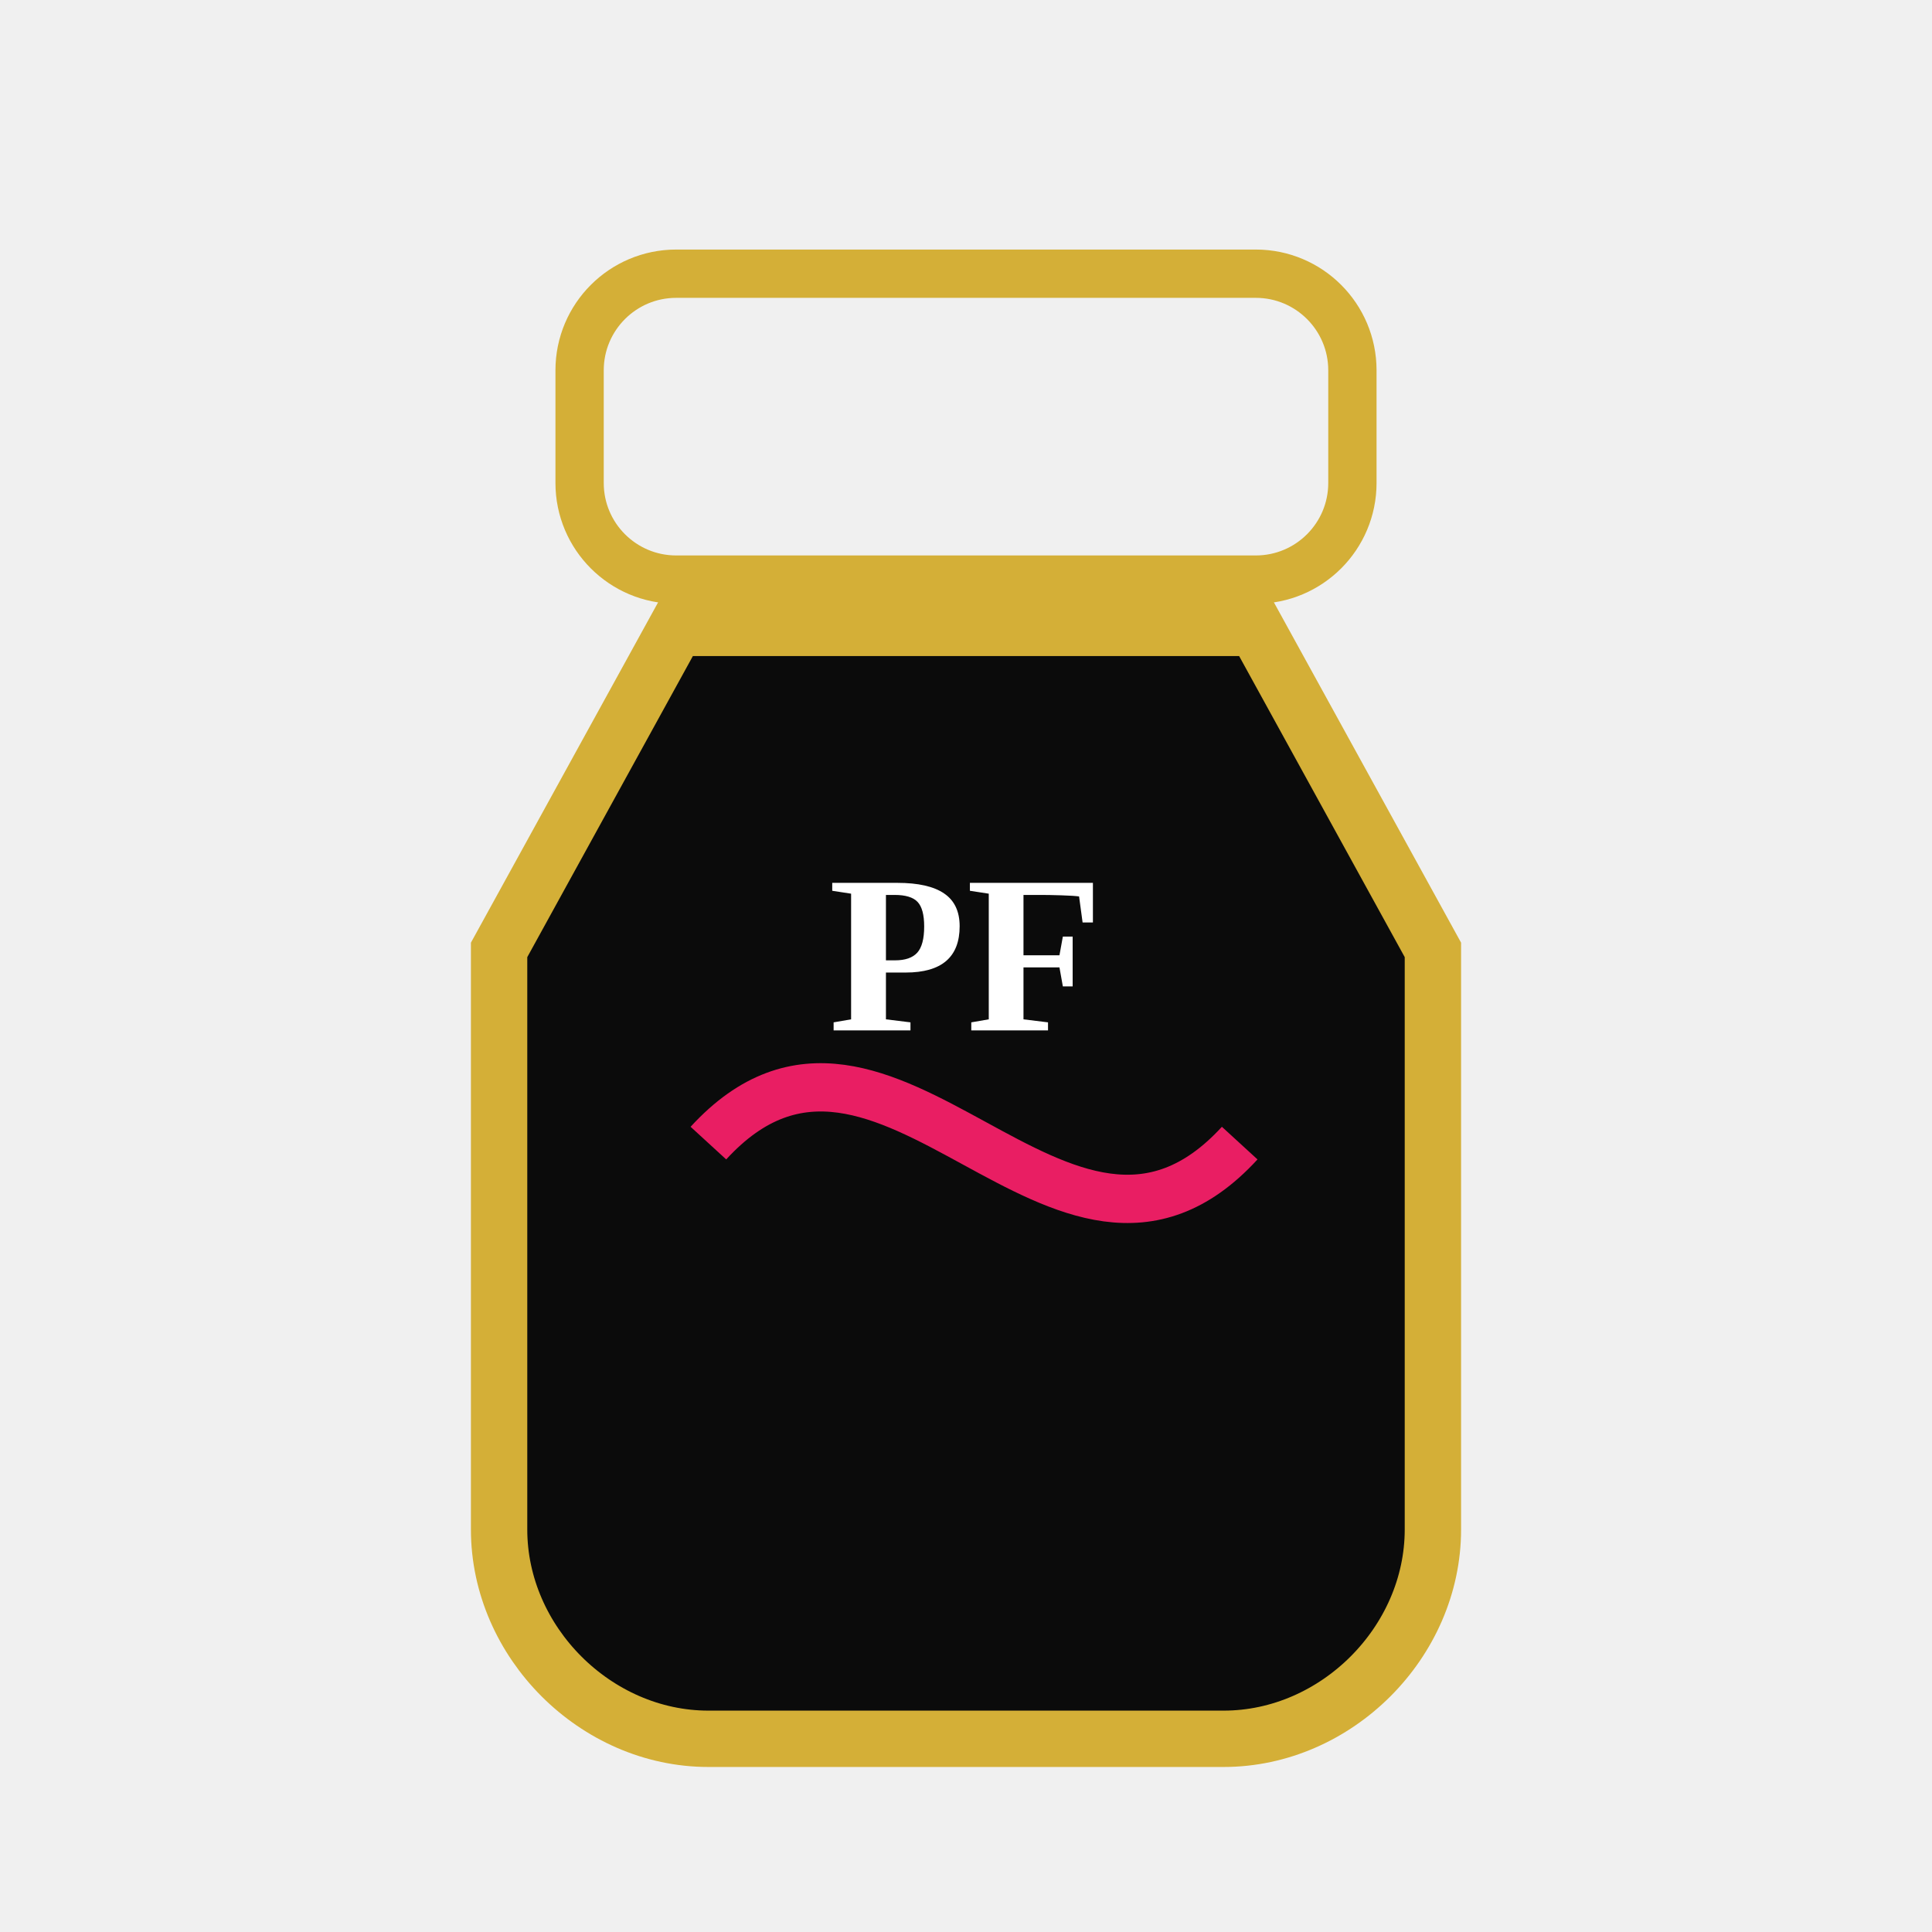
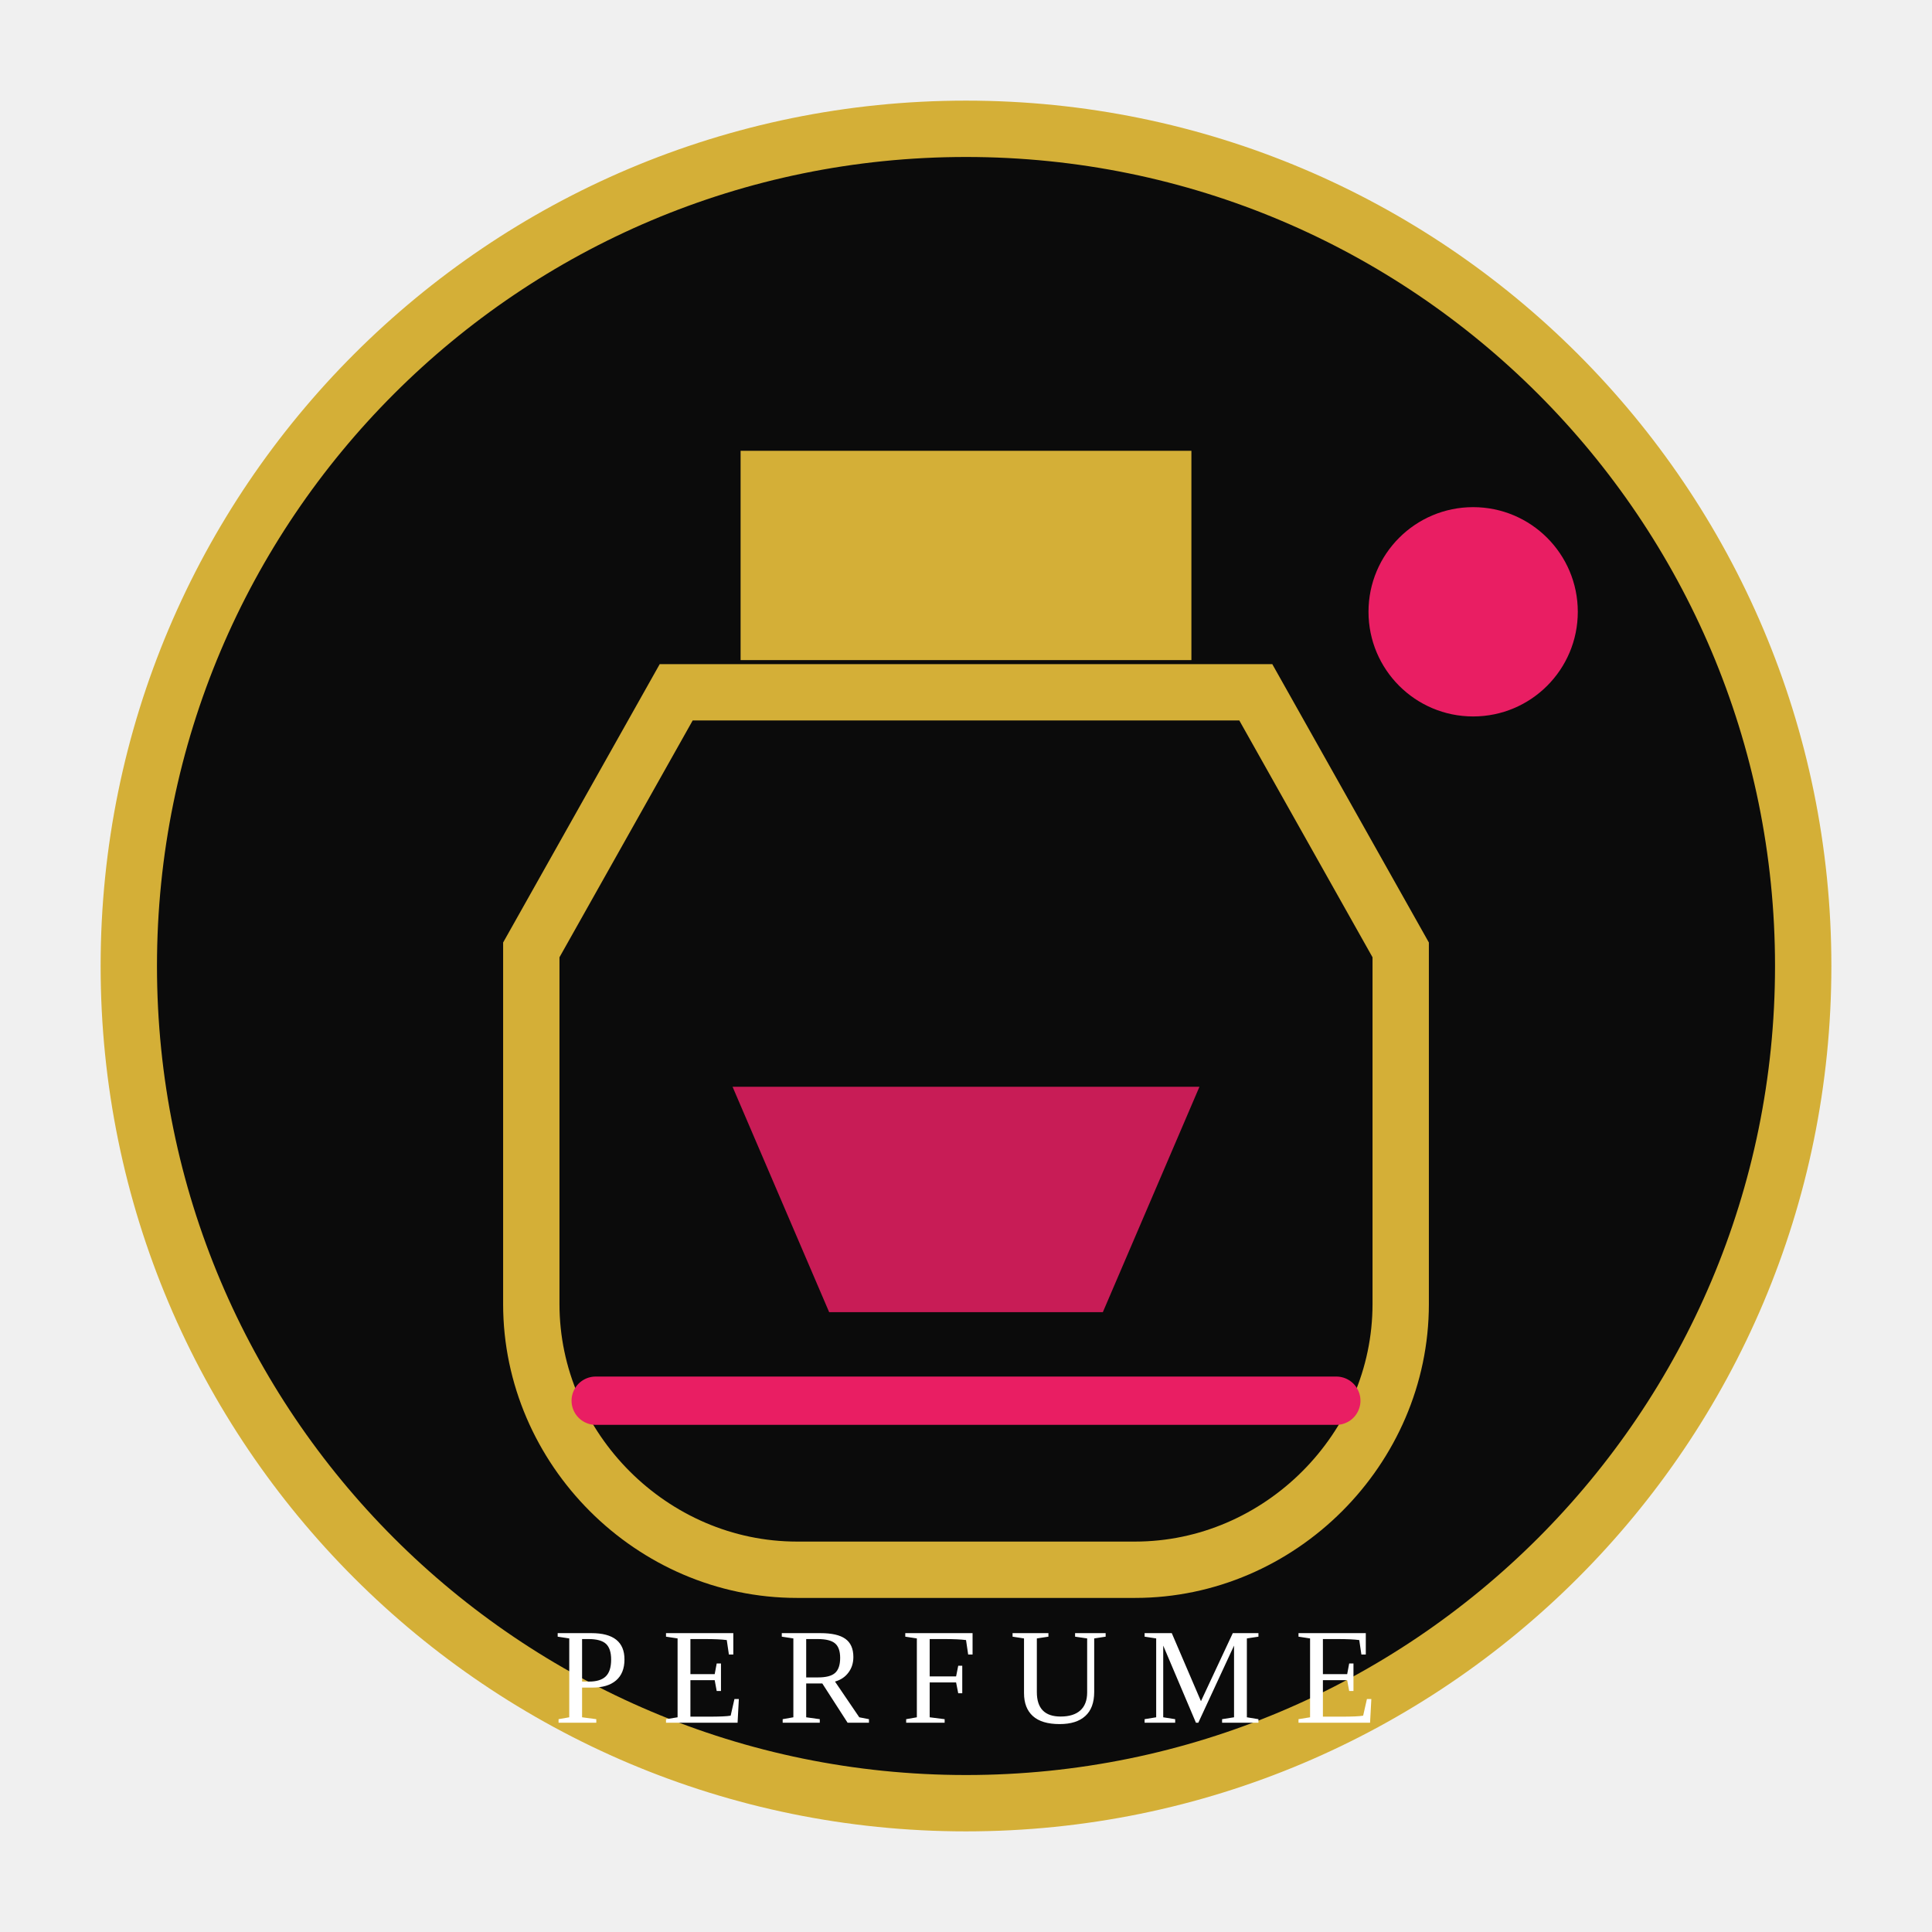
<svg xmlns="http://www.w3.org/2000/svg" viewBox="0 0 240 240" aria-label="Perfume Factory logo">
-   <rect x="72" y="34" width="96" height="38" rx="12" fill="none" stroke="#D4AF37" stroke-width="6" />
-   <path d="M84 78h72l22 40v72c0 14-12 26-26 26H88c-14 0-26-12-26-26v-72z" fill="#0B0B0B" stroke="#D4AF37" stroke-width="7" />
-   <path d="M88 142c22-24 44 24 66 0" fill="none" stroke="#E91E63" stroke-width="6" />
-   <text x="120" y="128" fill="#fff" text-anchor="middle" font-size="28" font-weight="800">PF</text>
+   <circle cx="120" cy="120" r="104" fill="#0B0B0B" stroke="#D4AF37" stroke-width="7" />
+   <path d="M92 56h56v26H92z" fill="#D4AF37" />
+   <path d="M84 86h72l18 32v44c0 18-15 33-33 33H99c-18 0-33-15-33-33v-44z" fill="#0B0B0B" stroke="#D4AF37" stroke-width="7" />
+   <path d="M91 135h58l-12 28h-34z" fill="#E91E63" opacity=".85" />
+   <circle cx="183" cy="76" r="13" fill="#E91E63" />
+   <path d="M74 174h92" stroke="#E91E63" stroke-width="6" stroke-linecap="round" />
+   <text x="120" y="214" text-anchor="middle" fill="#fff" font-size="17" letter-spacing="4">PERFUME</text>
</svg>
